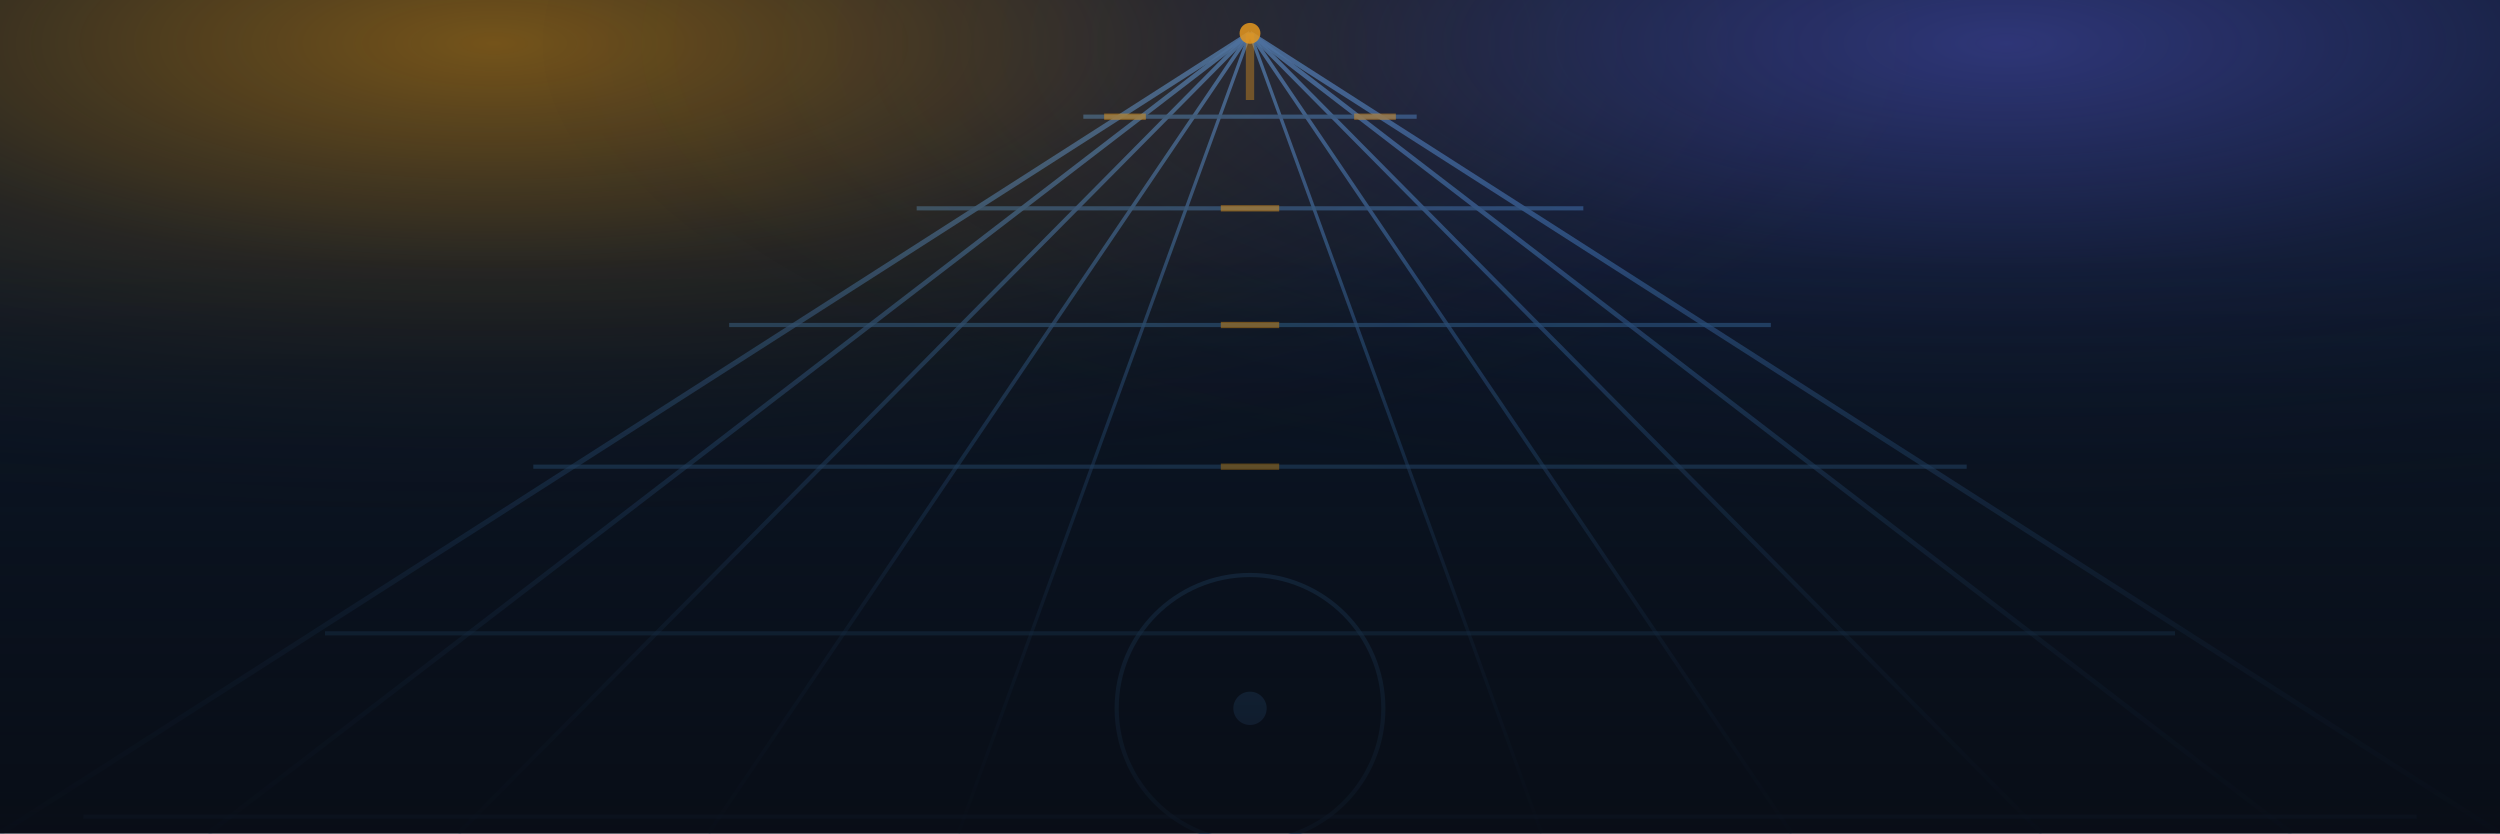
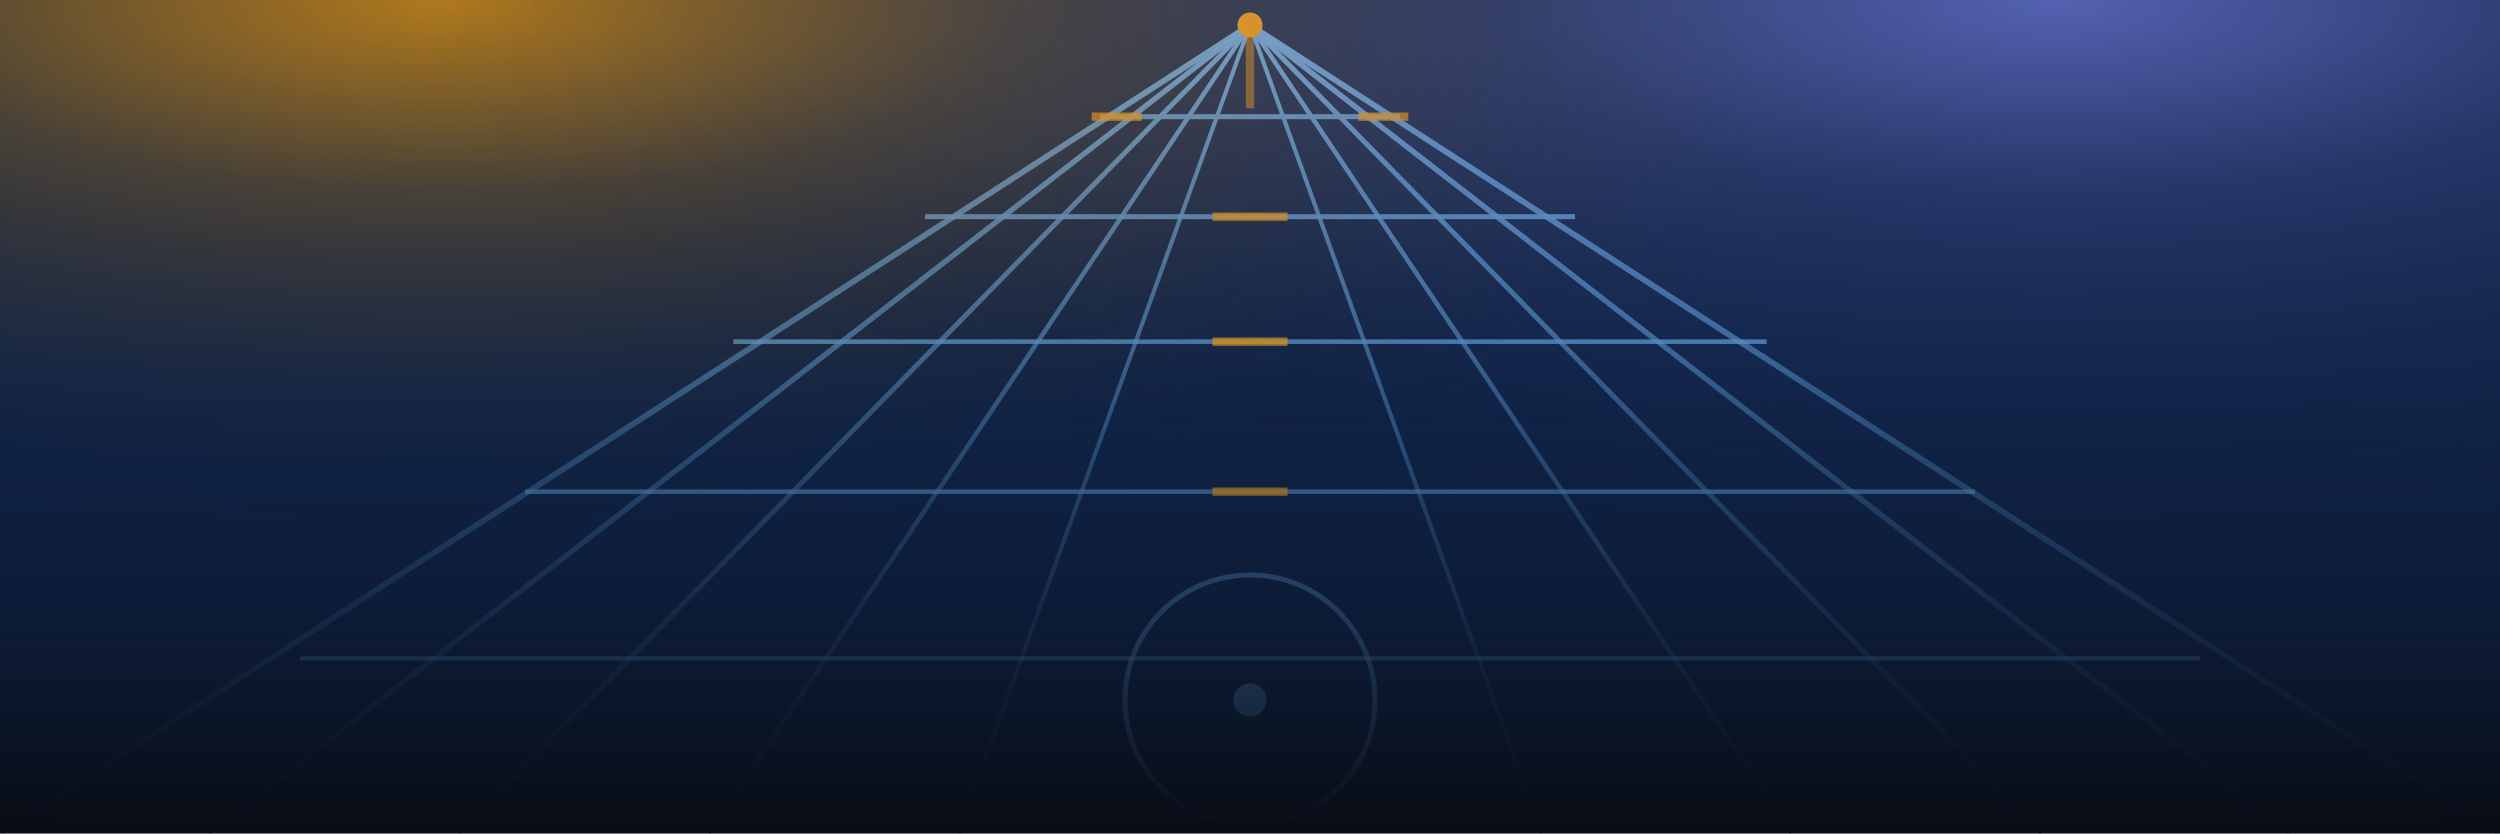
<svg xmlns="http://www.w3.org/2000/svg" width="600" height="200" viewBox="0 0 600 200">
  <defs>
-     <radialGradient id="gl" cx="20%" cy="5%" r="60%">
-       <stop offset="0%" stop-color="#f59e0b" stop-opacity="0.45" />
-       <stop offset="45%" stop-color="#f59e0b" stop-opacity="0.12" />
-       <stop offset="100%" stop-color="#080c14" stop-opacity="0" />
+     <radialGradient id="gl" cx="18%" cy="0%" r="65%">
+       <stop offset="0%" stop-color="#f59e0b" stop-opacity="0.70" />
+       <stop offset="35%" stop-color="#f59e0b" stop-opacity="0.25" />
+       <stop offset="100%" stop-color="#0f2245" stop-opacity="0" />
    </radialGradient>
-     <radialGradient id="gr" cx="80%" cy="5%" r="60%">
-       <stop offset="0%" stop-color="#6366f1" stop-opacity="0.40" />
-       <stop offset="45%" stop-color="#6366f1" stop-opacity="0.10" />
-       <stop offset="100%" stop-color="#080c14" stop-opacity="0" />
+     <radialGradient id="gr" cx="82%" cy="0%" r="65%">
+       <stop offset="0%" stop-color="#818cf8" stop-opacity="0.60" />
+       <stop offset="35%" stop-color="#818cf8" stop-opacity="0.20" />
+       <stop offset="100%" stop-color="#0f2245" stop-opacity="0" />
    </radialGradient>
    <linearGradient id="fade" x1="0" y1="0" x2="0" y2="1">
-       <stop offset="30%" stop-color="#080c14" stop-opacity="0" />
-       <stop offset="100%" stop-color="#080c14" stop-opacity="0.85" />
+       <stop offset="40%" stop-color="#0f2245" stop-opacity="0" />
+       <stop offset="100%" stop-color="#080c14" stop-opacity="1" />
    </linearGradient>
-     <linearGradient id="pline" x1="0" y1="0" x2="0" y2="1">
-       <stop offset="0%" stop-color="#3a6fa8" stop-opacity="0.9" />
-       <stop offset="100%" stop-color="#1a3a5c" stop-opacity="0.15" />
+     <linearGradient id="pl" x1="0" y1="0" x2="0" y2="1">
+       <stop offset="0%" stop-color="#6aaee8" stop-opacity="1.0" />
+       <stop offset="100%" stop-color="#2a5888" stop-opacity="0.2" />
    </linearGradient>
  </defs>
-   <rect width="600" height="200" fill="#080c14" />
-   <rect width="600" height="200" fill="#0d1a2e" opacity="0.7" />
-   <g stroke="url(#pline)" fill="none">
-     <line x1="300" y1="8" x2="0" y2="200" stroke-width="1.2" />
-     <line x1="300" y1="8" x2="50" y2="200" stroke-width="1.1" />
-     <line x1="300" y1="8" x2="110" y2="200" stroke-width="1.0" />
-     <line x1="300" y1="8" x2="170" y2="200" stroke-width="0.9" />
-     <line x1="300" y1="8" x2="230" y2="200" stroke-width="0.8" />
-     <line x1="300" y1="8" x2="300" y2="200" stroke-width="0.8" />
-     <line x1="300" y1="8" x2="370" y2="200" stroke-width="0.8" />
-     <line x1="300" y1="8" x2="430" y2="200" stroke-width="0.9" />
-     <line x1="300" y1="8" x2="490" y2="200" stroke-width="1.0" />
-     <line x1="300" y1="8" x2="550" y2="200" stroke-width="1.1" />
-     <line x1="300" y1="8" x2="600" y2="200" stroke-width="1.2" />
+   <rect width="600" height="200" fill="#0f2245" />
+   <g stroke="url(#pl)" fill="none">
+     <line x1="300" y1="6" x2="0" y2="200" stroke-width="1.4" />
+     <line x1="300" y1="6" x2="50" y2="200" stroke-width="1.3" />
+     <line x1="300" y1="6" x2="110" y2="200" stroke-width="1.2" />
+     <line x1="300" y1="6" x2="170" y2="200" stroke-width="1.1" />
+     <line x1="300" y1="6" x2="230" y2="200" stroke-width="1.0" />
+     <line x1="300" y1="6" x2="300" y2="200" stroke-width="1.0" />
+     <line x1="300" y1="6" x2="370" y2="200" stroke-width="1.0" />
+     <line x1="300" y1="6" x2="430" y2="200" stroke-width="1.1" />
+     <line x1="300" y1="6" x2="490" y2="200" stroke-width="1.2" />
+     <line x1="300" y1="6" x2="550" y2="200" stroke-width="1.3" />
+     <line x1="300" y1="6" x2="600" y2="200" stroke-width="1.4" />
  </g>
-   <g stroke="#2a5580" fill="none">
-     <line x1="260" y1="28" x2="340" y2="28" stroke-width="1.0" opacity="0.9" />
-     <line x1="220" y1="50" x2="380" y2="50" stroke-width="1.0" opacity="0.8" />
-     <line x1="175" y1="78" x2="425" y2="78" stroke-width="1.0" opacity="0.7" />
-     <line x1="128" y1="112" x2="472" y2="112" stroke-width="1.0" opacity="0.6" />
-     <line x1="78" y1="152" x2="522" y2="152" stroke-width="1.0" opacity="0.5" />
-     <line x1="20" y1="196" x2="580" y2="196" stroke-width="1.0" opacity="0.35" />
+   <g stroke="#5a95cc" fill="none">
+     <line x1="264" y1="28" x2="336" y2="28" stroke-width="1.2" opacity="1.0" />
+     <line x1="222" y1="52" x2="378" y2="52" stroke-width="1.2" opacity="0.9" />
+     <line x1="176" y1="82" x2="424" y2="82" stroke-width="1.1" opacity="0.8" />
+     <line x1="126" y1="118" x2="474" y2="118" stroke-width="1.1" opacity="0.7" />
+     <line x1="72" y1="158" x2="528" y2="158" stroke-width="1.0" opacity="0.55" />
+     <line x1="14" y1="196" x2="586" y2="196" stroke-width="1.0" opacity="0.35" />
  </g>
-   <g stroke="#f59e0b" fill="none" opacity="0.5">
-     <line x1="293" y1="112" x2="307" y2="112" stroke-width="1.5" />
-     <line x1="293" y1="78" x2="307" y2="78" stroke-width="1.5" />
-     <line x1="293" y1="50" x2="307" y2="50" stroke-width="1.5" />
-     <line x1="265" y1="28" x2="275" y2="28" stroke-width="1.5" />
-     <line x1="325" y1="28" x2="335" y2="28" stroke-width="1.5" />
+   <g stroke="#f59e0b" fill="none" stroke-width="2" opacity="0.7">
+     <line x1="291" y1="118" x2="309" y2="118" />
+     <line x1="291" y1="82" x2="309" y2="82" />
+     <line x1="291" y1="52" x2="309" y2="52" />
+     <line x1="262" y1="28" x2="274" y2="28" />
+     <line x1="326" y1="28" x2="338" y2="28" />
  </g>
-   <circle cx="300" cy="170" r="32" fill="none" stroke="#2a5580" stroke-width="1" opacity="0.5" />
-   <circle cx="300" cy="170" r="4" fill="#3a6fa8" opacity="0.5" />
-   <circle cx="300" cy="8" r="2.5" fill="#f59e0b" opacity="0.85" />
-   <rect x="299" y="8" width="2" height="16" fill="#f59e0b" opacity="0.4" />
+   <circle cx="300" cy="168" r="30" fill="none" stroke="#5a95cc" stroke-width="1.2" opacity="0.6" />
+   <circle cx="300" cy="168" r="4" fill="#5a95cc" opacity="0.7" />
+   <circle cx="300" cy="6" r="3" fill="#f59e0b" opacity="1.0" />
+   <rect x="299" y="6" width="2" height="20" fill="#f59e0b" opacity="0.5" />
  <rect width="600" height="200" fill="url(#gl)" />
  <rect width="600" height="200" fill="url(#gr)" />
  <rect width="600" height="200" fill="url(#fade)" />
</svg>
